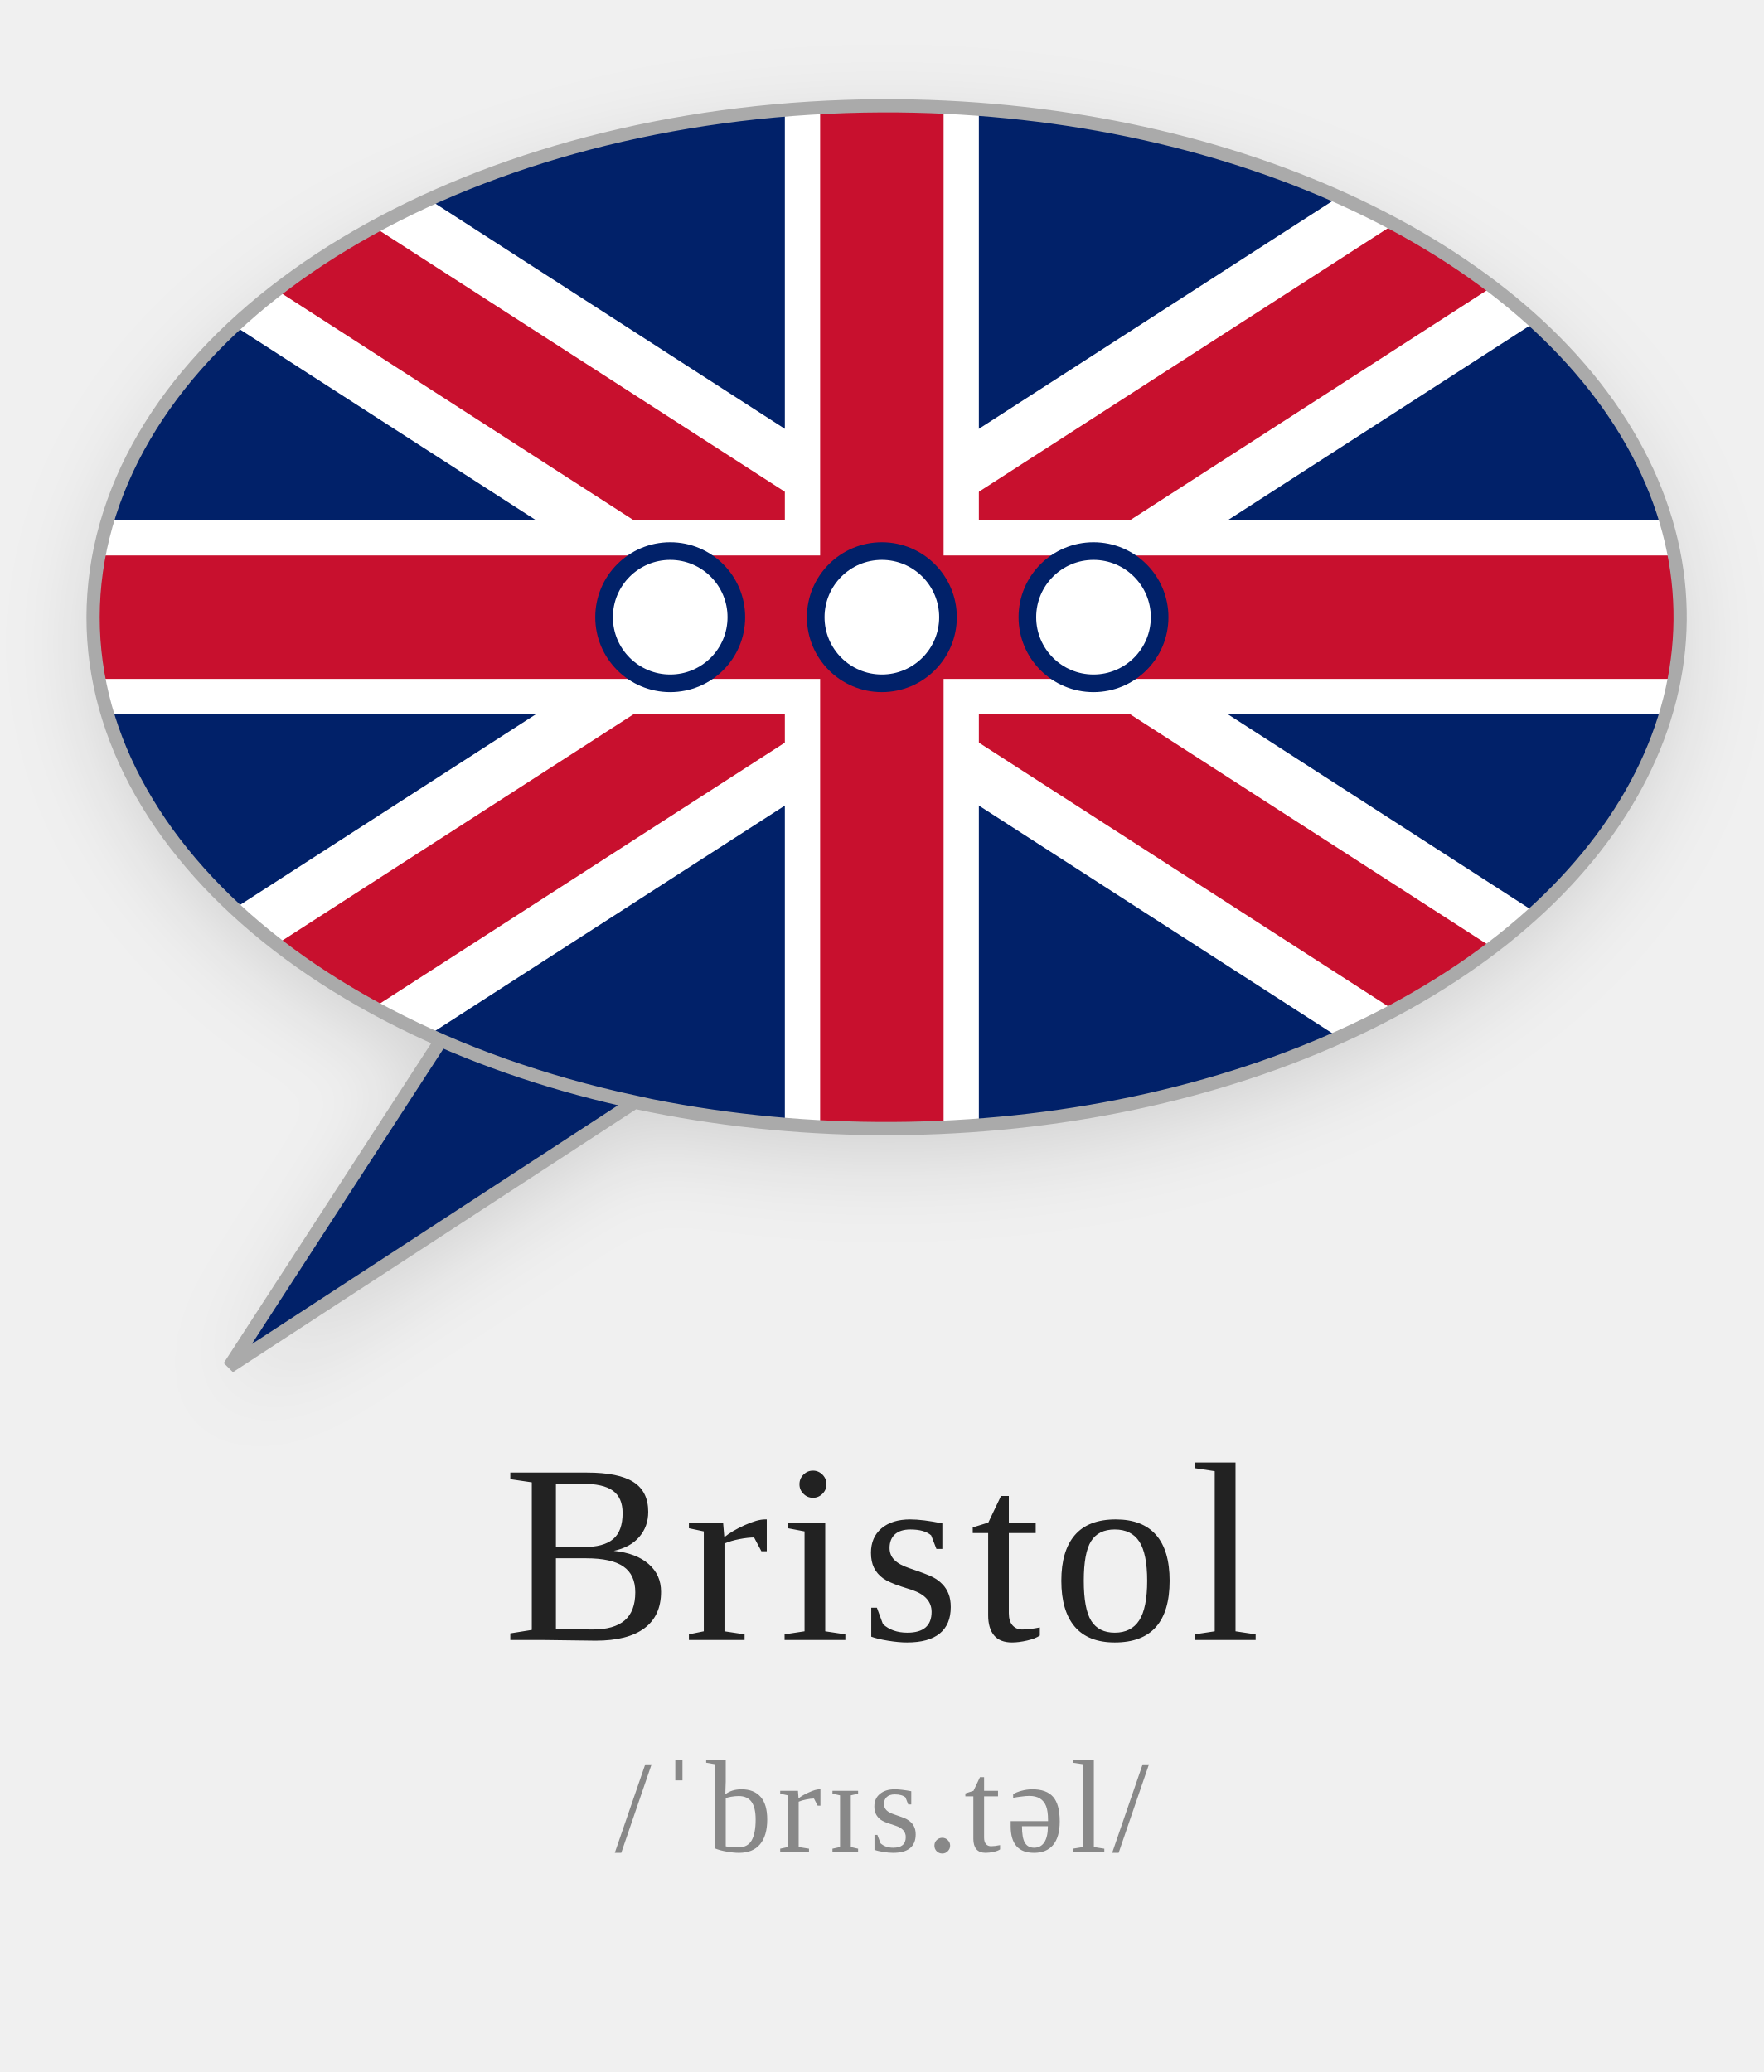
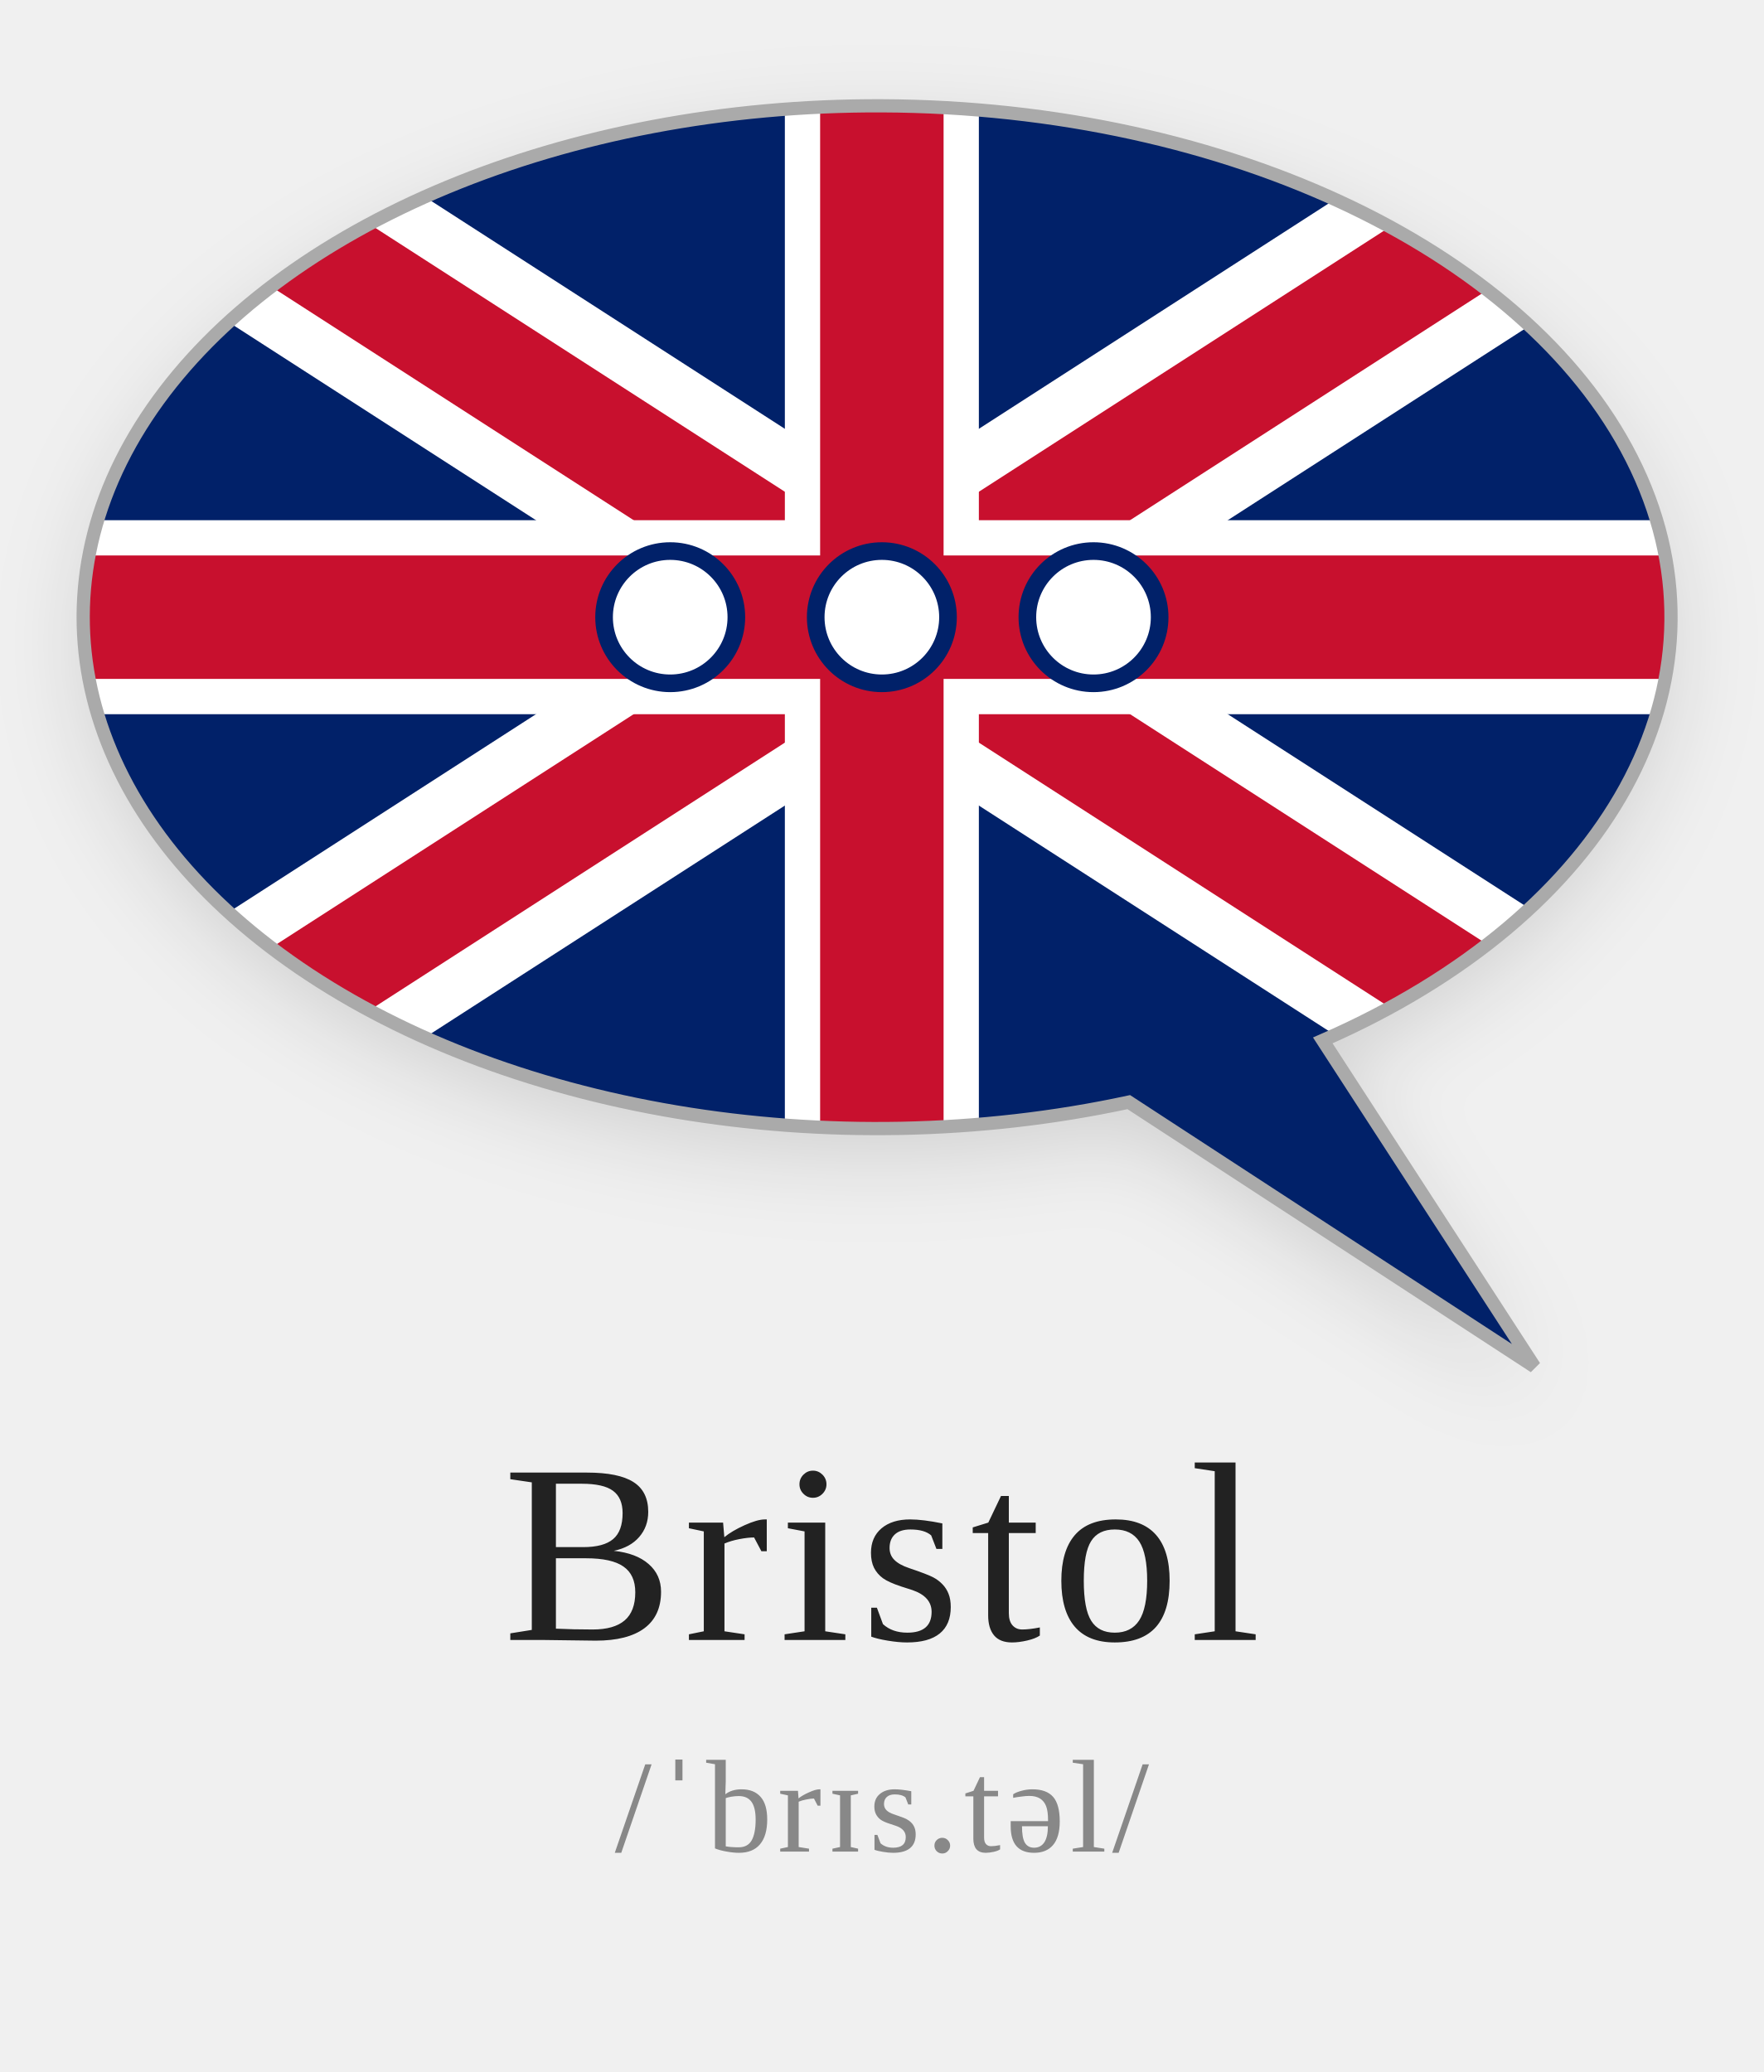
<svg xmlns="http://www.w3.org/2000/svg" viewBox="0 0 200 235">
  <defs>
    <clipPath id="bubble-clip">
-       <path d="M 100,12 A 90,58 0 1 1 50,118 L 26,155 L 72,125 A 90,58 0 0 1 100,12 Z" />
+       <path d="M 100,12 A 90,58 0 0 1 150,118 L 174,155 L 128,125 A 90,58 0 1 1 100,12 Z" />
    </clipPath>
    <filter id="drop-shadow" x="-15%" y="-10%" width="140%" height="148%">
      <feDropShadow dx="0" dy="3" stdDeviation="5" flood-color="#00000022" />
    </filter>
  </defs>
-   <path d="M 100,12 A 90,58 0 1 1 50,118 L 26,155 L 72,125 A 90,58 0 0 1 100,12 Z" fill="white" filter="url(#drop-shadow)" />
+   <path d="M 100,12 A 90,58 0 0 1 150,118 L 174,155 L 128,125 A 90,58 0 1 1 100,12 Z" fill="white" filter="url(#drop-shadow)" />
  <g clip-path="url(#bubble-clip)">
    <rect x="0" y="0" width="200" height="165" fill="#012169" />
    <line x1="10" y1="12" x2="190" y2="128" stroke="#FFFFFF" stroke-width="24" />
    <line x1="190" y1="12" x2="10" y2="128" stroke="#FFFFFF" stroke-width="24" />
    <line x1="10" y1="12" x2="190" y2="128" stroke="#C8102E" stroke-width="12" />
    <line x1="190" y1="12" x2="10" y2="128" stroke="#C8102E" stroke-width="12" />
    <rect x="0" y="59" width="200" height="22" fill="#FFFFFF" />
    <rect x="89" y="0" width="22" height="165" fill="#FFFFFF" />
    <rect x="0" y="63" width="200" height="14" fill="#C8102E" />
    <rect x="93" y="0" width="14" height="165" fill="#C8102E" />
  </g>
-   <path d="M 100,12 A 90,58 0 1 1 50,118 L 26,155 L 72,125 A 90,58 0 0 1 100,12 Z" fill="none" stroke="#aaaaaa" stroke-width="1.5" />
+   <path d="M 100,12 A 90,58 0 0 1 150,118 L 174,155 L 128,125 A 90,58 0 1 1 100,12 Z" fill="none" stroke="#aaaaaa" stroke-width="1.5" />
  <circle cx="76" cy="70" r="7.5" fill="white" stroke="#012169" stroke-width="2" />
  <circle cx="100" cy="70" r="7.5" fill="white" stroke="#012169" stroke-width="2" />
  <circle cx="124" cy="70" r="7.5" fill="white" stroke="#012169" stroke-width="2" />
  <text x="100" y="186" text-anchor="middle" font-family="Georgia, 'Times New Roman', serif" font-size="29" fill="#222222" letter-spacing="0.04em">Bristol</text>
  <text x="100" y="210" text-anchor="middle" font-family="Georgia, 'Times New Roman', serif" font-size="15" fill="#888888" letter-spacing="0.04em">/ˈbrɪs.təl/</text>
</svg>
